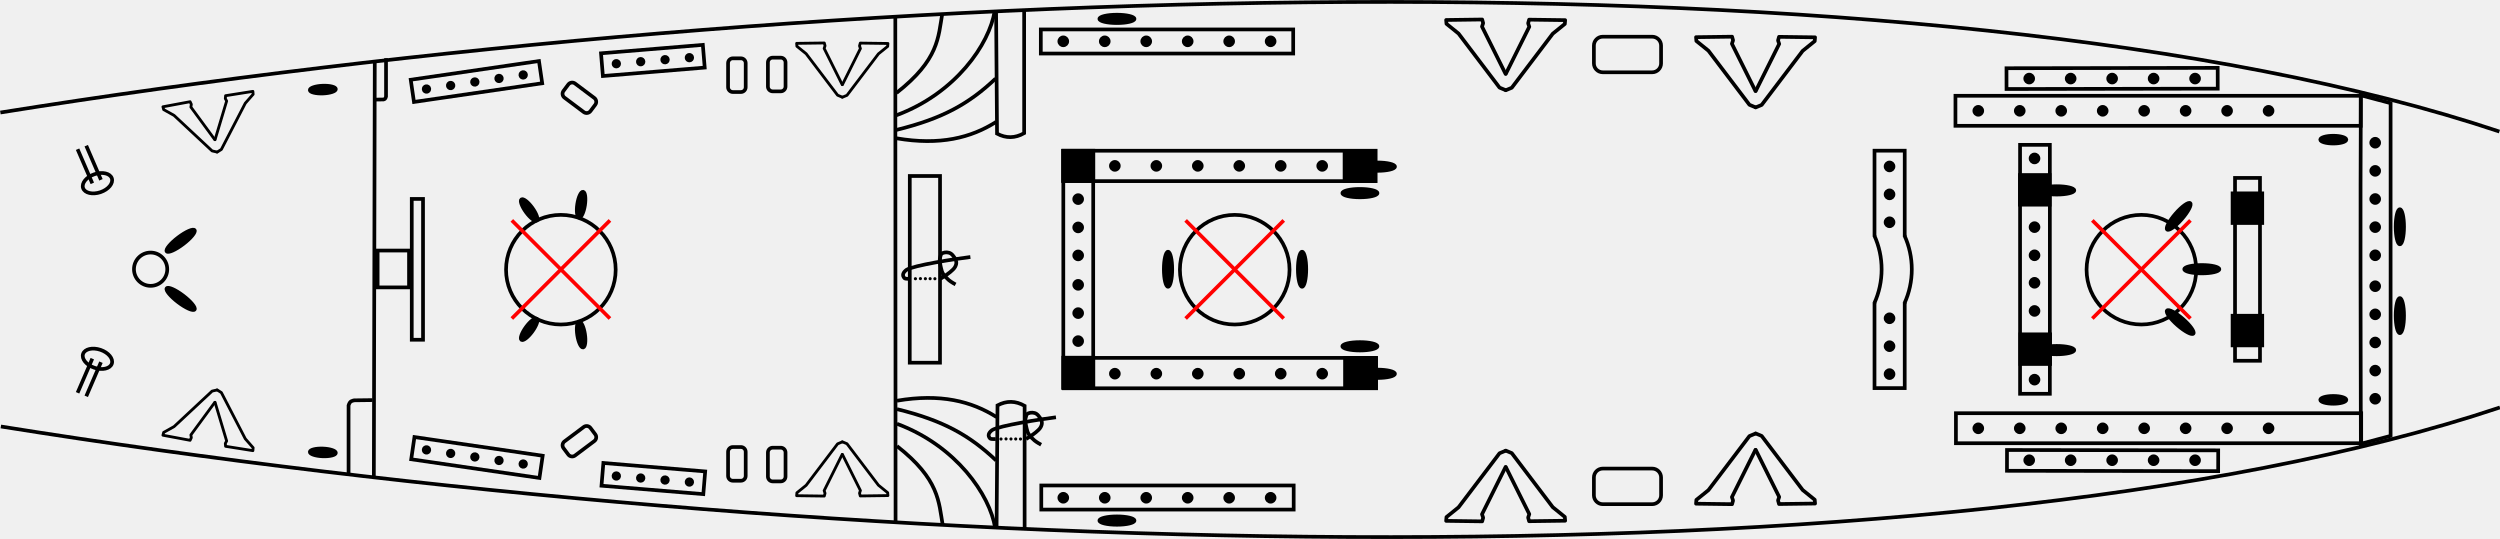
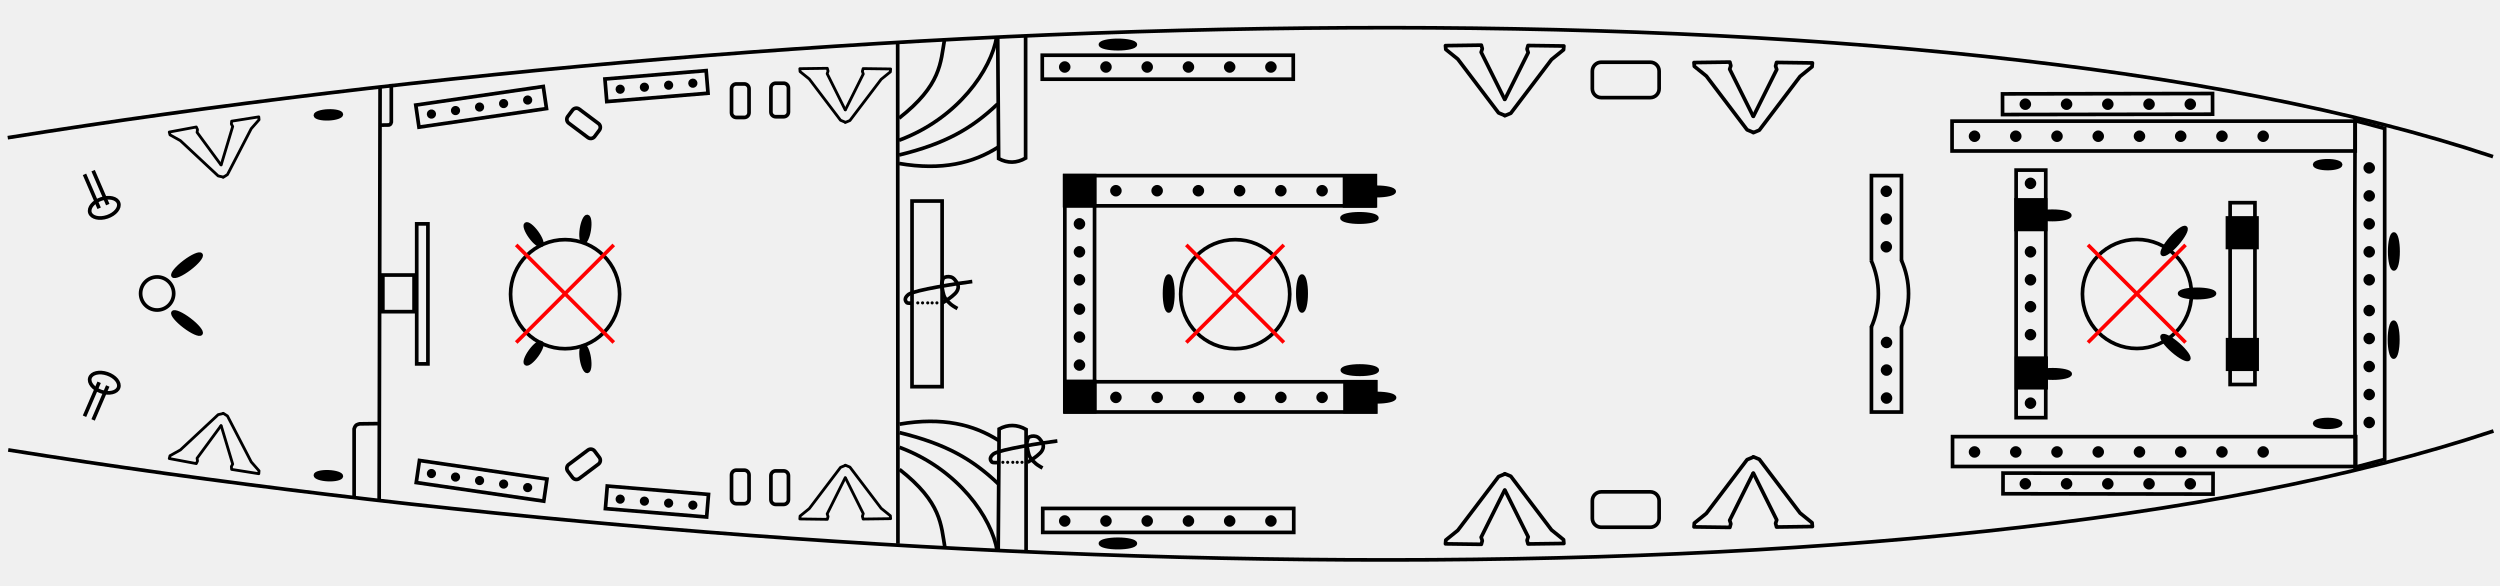
- <svg xmlns="http://www.w3.org/2000/svg" xmlns:ns2="https://github.com/jolaf/rigging" xmlns:xlink="http://www.w3.org/1999/xlink" version="1.1" viewBox="0 0 675.218 145.48">
+ <svg xmlns="http://www.w3.org/2000/svg" xmlns:ns2="https://github.com/jolaf/rigging" xmlns:xlink="http://www.w3.org/1999/xlink" version="1.1" viewBox="-2 -7 679 159">
  <defs>
-     <rect id="deckMask" x="277.27" y="-.809" width="220.71" height="146.64" />
+     <rect id="deckMask" x="277.3" y="-.809" width="220.7" height="146.6" />
    <symbol id="mastMask">
-       <path d="m425.11 59.525l26.5 26.5z" />
-       <path d="m451.61 59.525l-26.5 26.5z" />
+       <path d="m425.1 59.52l26.5 26.5z" />
+       <path d="m451.6 59.52l-26.5 26.5z" />
    </symbol>
  </defs>
-   <g id="drawing" transform="translate(-36.919 -367.63)">
-     <path d="m137.89 496.36 0.249-112.22" fill="none" stroke="#000" />
-     <path d="m278.8 508.34-0.07-136.42" fill="none" stroke="#000" />
-     <path d="m682.59 395.49-8.036-2.125c-0.162 31.116-0.062 65.644 0 94.118l8.036-2.125v-89.868z" fill="none" stroke="#000" />
-     <path d="m141.18 383.35v10.38c-0.175 0.713-0.438 0.672-0.685 0.766l-2.225 0.035" fill="none" stroke="#000" />
-     <ellipse transform="translate(36.919 367.63)" cx="40.678" cy="72.707" rx="4.495" ry="4.495" fill="none" stroke="#000" />
-     <rect x="138.91" y="435.3" width="8.482" height="9.949" fill="none" stroke="#000" />
-     <rect x="148.13" y="421.36" width="3.041" height="38.031" fill="none" stroke="#000" />
-     <path d="m290.81 415.17h-8.168c-4e-3 16.806-7e-3 33.613-0.011 50.419h8.168c4e-3 -16.806 7e-3 -33.613 0.011-50.419z" fill="none" stroke="#000" />
-     <path d="m332.18 472.39h-8.075v-64.019h8.075v64.019z" fill="none" stroke="#000" />
+   <g id="drawing" transform="translate(-36.92 -367.6)">
+     <path d="m137.9 496.4 0.249-112.2" fill="none" stroke="#000" />
+     <path d="m278.8 508.3-0.07-136.4" fill="none" stroke="#000" />
+     <path d="m682.6 395.5-8.036-2.125c-0.162 31.12-0.062 65.64 0 94.12l8.036-2.125v-89.87z" fill="none" stroke="#000" />
+     <path d="m141.2 383.4v10.38c-0.175 0.713-0.438 0.672-0.685 0.766l-2.226 0.035" fill="none" stroke="#000" />
+     <ellipse transform="translate(36.92 367.6)" cx="40.68" cy="72.71" rx="4.495" ry="4.495" fill="none" stroke="#000" />
+     <rect x="138.9" y="435.3" width="8.482" height="9.949" fill="none" stroke="#000" />
+     <rect x="148.1" y="421.4" width="3.041" height="38.03" fill="none" stroke="#000" />
+     <path d="m290.8 415.2h-8.168c-4e-3 16.81-7e-3 33.61-0.011 50.42h8.168c4e-3 -16.81 7e-3 -33.61 0.011-50.42z" fill="none" stroke="#000" />
+     <path d="m332.2 472.4h-8.075v-64.02h8.075v64.02z" fill="none" stroke="#000" />
    <g fill="none" stroke="#000">
-       <path d="m543.2 431.44v-23.112h8.158v23.15" />
-       <path d="m551.29 431.23c1.304 2.876 1.979 5.997 1.979 9.164 0 3.167-0.675 6.288-1.979 9.164" stroke-linejoin="round" />
-       <g transform="matrix(1 0 0 -1 -1.333e-5 880.78)">
-         <path d="m543.2 431.44v-23.112h8.158v23.15" />
-         <path d="m543.14 431.23c1.304 2.876 1.979 5.997 1.979 9.164 0 3.167-0.675 6.288-1.979 9.164" stroke-linejoin="round" />
-       </g>
-     </g>
-     <rect transform="translate(3.5989e-6 4.8546e-5)" x="582.51" y="406.75" width="8.047" height="67.236" fill="none" stroke="#000" />
-     <circle transform="translate(36.919 367.63)" cx="578.36" cy="72.838" r="14.805" fill="none" stroke="#000" />
-     <rect transform="translate(36.919 367.63)" x="603.65" y="48.055" width="6.742" height="49.382" fill="none" stroke="#000" />
-     <path d="m131.06 495.74v-18.614c0.389-1.278 0.973-1.205 1.523-1.374l4.95-0.062" fill="none" stroke="#000" />
-     <circle cx="370.4" cy="440.47" r="14.805" fill="none" stroke="#000" />
-     <circle cx="188.4" cy="440.47" r="14.805" fill="none" stroke="#000" />
+       <path d="m543.2 431.4v-23.11h8.158v23.15" />
+       <path d="m551.3 431.2c1.304 2.875 1.979 5.996 1.979 9.164 0 3.167-0.675 6.288-1.979 9.164" stroke-linejoin="round" />
+       <g transform="matrix(1 0 0 -1 -1.333e-5 880.8)">
+         <path d="m543.2 431.4v-23.11h8.158v23.15" />
+         <path d="m543.1 431.2c1.304 2.875 1.979 5.996 1.979 9.164 0 3.167-0.675 6.288-1.979 9.164" stroke-linejoin="round" />
+       </g>
+     </g>
+     <rect transform="translate(3.599e-6 4.855e-5)" x="582.5" y="406.8" width="8.047" height="67.24" fill="none" stroke="#000" />
+     <circle transform="translate(36.92 367.6)" cx="578.4" cy="72.84" r="14.81" fill="none" stroke="#000" />
+     <rect transform="translate(36.92 367.6)" x="603.7" y="48.05" width="6.742" height="49.38" fill="none" stroke="#000" />
+     <path d="m131.1 495.7v-18.61c0.389-1.278 0.973-1.205 1.523-1.374l4.95-0.062" fill="none" stroke="#000" />
+     <circle cx="370.4" cy="440.5" r="14.81" fill="none" stroke="#000" />
+     <circle cx="188.4" cy="440.5" r="14.81" fill="none" stroke="#000" />
    <g id="portDrawing">
-       <path d="m37.019 398.02c222.98-35.656 522.98-45.656 674.96 5.143" fill="none" stroke="#000" />
-       <path d="m305.95 370.64 0.253 33.082c2.441 1.306 4.882 1.261 7.324-0.126v-33.335" fill="none" stroke="#000" />
-       <path d="m279.05 392.73c11.483-8.995 11.262-15.064 12.374-21.466" fill="none" stroke="#000" />
-       <path d="m279.05 398.75c16.006-5.946 25.097-19.221 26.516-28.111" fill="none" stroke="#000" />
-       <path d="m279.05 402.71c12.562-3.067 19.688-7.145 26.769-13.858" fill="none" stroke="#000" />
-       <path d="m279.05 404.98c11.722 2.006 20.149-0.133 26.895-4.419" fill="none" stroke="#000" />
-       <rect x="565.06" y="393.5" width="109.46" height="8.108" fill="none" stroke="#000" />
-       <rect transform="matrix(1 -.0017331 .0020791 1 0 0)" x="578.04" y="387.06" width="57.042" height="5.615" fill="none" stroke="#000" stroke-linecap="round" />
-       <rect x="324.1" y="408.34" width="84.366" height="8.21" fill="none" stroke="#000" />
-       <rect x="318.03" y="375.58" width="68.166" height="6.51" fill="none" stroke="#000" />
-       <rect transform="rotate(-4.7351)" x="167.03" y="397.17" width="27.593" height="6.154" fill="none" stroke="#000" />
-       <rect transform="rotate(-8.2973)" x="90.144" y="406.43" width="35" height="6.061" fill="none" stroke="#000" />
-       <rect class="filled" x="582.48" y="414.9" width="8.012" height="8.012" stroke="#000" />
-       <rect class="filled" x="400.07" y="408.43" width="8.109" height="8.109" stroke="#000" />
-     </g>
-     <use transform="matrix(1 0 0 -1 .12944 880.84)" xlink:href="#portDrawing" />
+       <path d="m37.02 398c223-35.66 523-45.66 675 5.143" fill="none" stroke="#000" />
+       <path d="m305.9 370.6 0.253 33.08c2.441 1.306 4.882 1.261 7.324-0.126v-33.34" fill="none" stroke="#000" />
+       <path d="m279.1 392.7c11.48-8.995 11.26-15.06 12.37-21.47" fill="none" stroke="#000" />
+       <path d="m279.1 398.7c16.01-5.945 25.1-19.22 26.52-28.11" fill="none" stroke="#000" />
+       <path d="m279.1 402.7c12.56-3.067 19.69-7.145 26.77-13.86" fill="none" stroke="#000" />
+       <path d="m279.1 405c11.72 2.006 20.15-0.133 26.9-4.419" fill="none" stroke="#000" />
+       <rect x="565.1" y="393.5" width="109.5" height="8.108" fill="none" stroke="#000" />
+       <rect transform="matrix(1 -.001733 .002079 1 0 0)" x="578" y="387.1" width="57.04" height="5.615" fill="none" stroke="#000" stroke-linecap="round" />
+       <rect x="324.1" y="408.3" width="84.37" height="8.21" fill="none" stroke="#000" />
+       <rect x="318" y="375.6" width="68.17" height="6.51" fill="none" stroke="#000" />
+       <rect transform="rotate(-4.735)" x="167" y="397.2" width="27.59" height="6.154" fill="none" stroke="#000" />
+       <rect transform="rotate(-8.297)" x="90.14" y="406.4" width="35" height="6.061" fill="none" stroke="#000" />
+       <rect class="filled" x="582.5" y="414.9" width="8.012" height="8.012" stroke="#000" />
+       <rect class="filled" x="400.1" y="408.4" width="8.109" height="8.109" stroke="#000" />
+     </g>
+     <use transform="matrix(1 0 0 -1 .1294 880.8)" xlink:href="#portDrawing" />
  </g>
  <g display="none">
    <g id="deckMasks" class="modeDependent which" fill="#fff">
-       <use class="deckMask" transform="matrix(.80532 0 0 1 274.69 0)" ns2:deck="fore" xlink:href="#deckMask" />
+       <use class="deckMask" transform="matrix(.8053 0 0 1 274.7 0)" ns2:deck="fore" xlink:href="#deckMask" />
      <use class="deckMask" ns2:deck="main" xlink:href="#deckMask" />
-       <use class="deckMask" transform="matrix(1.2558 0 0 1 -348.04 0)" ns2:deck="stern" xlink:href="#deckMask" />
+       <use class="deckMask" transform="matrix(1.256 0 0 1 -348 0)" ns2:deck="stern" xlink:href="#deckMask" />
    </g>
  </g>
  <g id="mastMasks" class="modeDependent where" stroke="red">
    <use class="mastMask" transform="translate(140)" ns2:mast="fore" xlink:href="#mastMask" />
-     <use class="mastMask" transform="translate(-104.89)" ns2:mast="main" xlink:href="#mastMask" />
-     <use class="mastMask" transform="translate(-286.87)" ns2:mast="mizzen" xlink:href="#mastMask" />
+     <use class="mastMask" transform="translate(-104.9)" ns2:mast="main" xlink:href="#mastMask" />
+     <use class="mastMask" transform="translate(-286.9)" ns2:mast="mizzen" xlink:href="#mastMask" />
  </g>
-   <g id="points" transform="translate(.020296 -7.1416e-6)">
+   <g id="points" transform="translate(.0203 -7.142e-6)">
    <g stroke="#000" ns2:deck="fore" ns2:isAcross="true" ns2:rail="frontRail" ns2:side="port">
-       <circle transform="translate(-36.94 -367.63)" cx="678.43" cy="436.58" r="1.067" />
-       <circle transform="translate(-36.94 -367.63)" cx="678.43" cy="428.98" r="1.067" />
-       <circle transform="translate(-36.94 -367.63)" cx="678.43" cy="421.38" r="1.067" />
-       <circle transform="translate(-36.94 -367.63)" cx="678.43" cy="413.78" r="1.067" />
-       <circle transform="translate(-36.94 -367.63)" cx="678.43" cy="406.18" r="1.067" />
-     </g>
-     <g transform="translate(.00031977 38.75)" stroke="#000" ns2:deck="fore" ns2:isAcross="true" ns2:rail="frontRail" ns2:side="starboard">
-       <circle transform="translate(-36.94 -367.63)" cx="678.43" cy="406.18" r="1.067" />
-       <circle transform="translate(-36.94 -367.63)" cx="678.43" cy="413.78" r="1.067" />
-       <circle transform="translate(-36.94 -367.63)" cx="678.43" cy="421.38" r="1.067" />
-       <circle transform="translate(-36.94 -367.63)" cx="678.43" cy="428.98" r="1.067" />
-       <circle transform="translate(-36.94 -367.63)" cx="678.43" cy="436.58" r="1.067" />
+       <circle transform="translate(-36.94 -367.6)" cx="678.4" cy="436.6" r="1.067" />
+       <circle transform="translate(-36.94 -367.6)" cx="678.4" cy="429" r="1.067" />
+       <circle transform="translate(-36.94 -367.6)" cx="678.4" cy="421.4" r="1.067" />
+       <circle transform="translate(-36.94 -367.6)" cx="678.4" cy="413.8" r="1.067" />
+       <circle transform="translate(-36.94 -367.6)" cx="678.4" cy="406.2" r="1.067" />
+     </g>
+     <g transform="translate(.0003198 38.75)" stroke="#000" ns2:deck="fore" ns2:isAcross="true" ns2:rail="frontRail" ns2:side="starboard">
+       <circle transform="translate(-36.94 -367.6)" cx="678.4" cy="406.2" r="1.067" />
+       <circle transform="translate(-36.94 -367.6)" cx="678.4" cy="413.8" r="1.067" />
+       <circle transform="translate(-36.94 -367.6)" cx="678.4" cy="421.4" r="1.067" />
+       <circle transform="translate(-36.94 -367.6)" cx="678.4" cy="429" r="1.067" />
+       <circle transform="translate(-36.94 -367.6)" cx="678.4" cy="436.6" r="1.067" />
    </g>
    <g ns2:deck="fore" ns2:rail="behindFront" ns2:side="port">
-       <ellipse transform="translate(-36.94 -367.63)" cx="685.09" cy="428.88" rx="1.126" ry="4.735" stroke="#000" stroke-linecap="round" stroke-linejoin="round" />
+       <ellipse transform="translate(-36.94 -367.6)" cx="685.1" cy="428.9" rx="1.126" ry="4.735" stroke="#000" stroke-linecap="round" stroke-linejoin="round" />
    </g>
    <g ns2:deck="fore" ns2:rail="behindFront" ns2:side="starboard">
-       <ellipse cx="648.15" cy="85.246" rx="1.126" ry="4.735" stroke="#000" stroke-linecap="round" stroke-linejoin="round" />
+       <ellipse cx="648.1" cy="85.25" rx="1.126" ry="4.735" stroke="#000" stroke-linecap="round" stroke-linejoin="round" />
    </g>
    <g stroke="#000" ns2:deck="fore" ns2:isAcross="true" ns2:rail="backRail" ns2:side="port">
-       <circle cx="510.32" cy="60.032" r="1.067" />
-       <circle cx="510.32" cy="52.492" r="1.067" />
-       <circle cx="510.32" cy="44.952" r="1.067" />
-     </g>
-     <g transform="translate(0 41.012)" stroke="#000" ns2:deck="fore" ns2:isAcross="true" ns2:rail="backRail" ns2:side="starboard">
-       <circle transform="translate(-36.94 -367.63)" cx="547.26" cy="412.58" r="1.067" />
-       <circle transform="translate(-36.94 -367.63)" cx="547.26" cy="420.12" r="1.067" />
-       <circle transform="translate(-36.94 -367.63)" cx="547.26" cy="427.66" r="1.067" />
+       <circle cx="510.3" cy="60.03" r="1.067" />
+       <circle cx="510.3" cy="52.49" r="1.067" />
+       <circle cx="510.3" cy="44.95" r="1.067" />
+     </g>
+     <g transform="translate(0 41.01)" stroke="#000" ns2:deck="fore" ns2:isAcross="true" ns2:rail="backRail" ns2:side="starboard">
+       <circle transform="translate(-36.94 -367.6)" cx="547.3" cy="412.6" r="1.067" />
+       <circle transform="translate(-36.94 -367.6)" cx="547.3" cy="420.1" r="1.067" />
+       <circle transform="translate(-36.94 -367.6)" cx="547.3" cy="427.7" r="1.067" />
    </g>
    <g stroke="#000" ns2:deck="fore" ns2:rail="sideRail" ns2:side="port">
-       <circle transform="translate(-36.94 -367.63)" cx="571.23" cy="397.56" r="1.067" />
-       <circle transform="translate(-36.94 -367.63)" cx="582.43" cy="397.56" r="1.067" />
-       <circle transform="translate(-36.94 -367.63)" cx="593.63" cy="397.56" r="1.067" />
-       <circle transform="translate(-36.94 -367.63)" cx="604.83" cy="397.56" r="1.067" />
-       <circle transform="translate(-36.94 -367.63)" cx="616.03" cy="397.56" r="1.067" />
-       <circle transform="translate(-36.94 -367.63)" cx="627.23" cy="397.56" r="1.067" />
-       <circle transform="translate(-36.94 -367.63)" cx="638.43" cy="397.56" r="1.067" />
-       <circle transform="translate(-36.94 -367.63)" cx="649.63" cy="397.56" r="1.067" />
-     </g>
-     <g transform="translate(.00034263 85.75)" stroke="#000" ns2:deck="fore" ns2:rail="sideRail" ns2:side="starboard">
-       <circle transform="translate(-36.94 -367.63)" cx="571.23" cy="397.56" r="1.067" />
-       <circle transform="translate(-36.94 -367.63)" cx="582.43" cy="397.56" r="1.067" />
-       <circle transform="translate(-36.94 -367.63)" cx="593.63" cy="397.56" r="1.067" />
-       <circle transform="translate(-36.94 -367.63)" cx="604.83" cy="397.56" r="1.067" />
-       <circle transform="translate(-36.94 -367.63)" cx="616.03" cy="397.56" r="1.067" />
-       <circle transform="translate(-36.94 -367.63)" cx="627.23" cy="397.56" r="1.067" />
-       <circle transform="translate(-36.94 -367.63)" cx="638.43" cy="397.56" r="1.067" />
-       <circle transform="translate(-36.94 -367.63)" cx="649.63" cy="397.56" r="1.067" />
-     </g>
-     <g transform="translate(-36.94 -367.63)" stroke="#000" ns2:deck="fore" ns2:rail="shroudsRail" ns2:side="port">
-       <circle cx="584.98" cy="388.85" r="1.067" />
-       <circle cx="596.18" cy="388.85" r="1.067" />
-       <circle cx="607.38" cy="388.85" r="1.067" />
-       <circle cx="618.58" cy="388.85" r="1.067" />
-       <circle cx="629.78" cy="388.85" r="1.067" />
-     </g>
-     <g transform="translate(-36.939 -264.55)" stroke="#000" ns2:deck="fore" ns2:rail="shroudsRail" ns2:side="starboard">
-       <circle cx="584.98" cy="388.85" r="1.067" />
-       <circle cx="596.18" cy="388.85" r="1.067" />
-       <circle cx="607.38" cy="388.85" r="1.067" />
-       <circle cx="618.58" cy="388.85" r="1.067" />
-       <circle cx="629.78" cy="388.85" r="1.067" />
-     </g>
-     <g transform="translate(542 14.177)" ns2:deck="fore" ns2:rail="onDeckFront" ns2:side="port">
-       <ellipse transform="rotate(90)" cx="23.538" cy="-88.175" rx="1.045" ry="3.527" stroke="#000" />
-     </g>
-     <g transform="translate(544 80.457)" ns2:deck="fore" ns2:rail="onDeckFront" ns2:side="starboard">
-       <ellipse transform="rotate(90)" cx="27.538" cy="-86.175" rx="1.045" ry="3.527" stroke="#000" />
+       <circle transform="translate(-36.94 -367.6)" cx="571.2" cy="397.6" r="1.067" />
+       <circle transform="translate(-36.94 -367.6)" cx="582.4" cy="397.6" r="1.067" />
+       <circle transform="translate(-36.94 -367.6)" cx="593.6" cy="397.6" r="1.067" />
+       <circle transform="translate(-36.94 -367.6)" cx="604.8" cy="397.6" r="1.067" />
+       <circle transform="translate(-36.94 -367.6)" cx="616" cy="397.6" r="1.067" />
+       <circle transform="translate(-36.94 -367.6)" cx="627.2" cy="397.6" r="1.067" />
+       <circle transform="translate(-36.94 -367.6)" cx="638.4" cy="397.6" r="1.067" />
+       <circle transform="translate(-36.94 -367.6)" cx="649.6" cy="397.6" r="1.067" />
+     </g>
+     <g transform="translate(.0003426 85.75)" stroke="#000" ns2:deck="fore" ns2:rail="sideRail" ns2:side="starboard">
+       <circle transform="translate(-36.94 -367.6)" cx="571.2" cy="397.6" r="1.067" />
+       <circle transform="translate(-36.94 -367.6)" cx="582.4" cy="397.6" r="1.067" />
+       <circle transform="translate(-36.94 -367.6)" cx="593.6" cy="397.6" r="1.067" />
+       <circle transform="translate(-36.94 -367.6)" cx="604.8" cy="397.6" r="1.067" />
+       <circle transform="translate(-36.94 -367.6)" cx="616" cy="397.6" r="1.067" />
+       <circle transform="translate(-36.94 -367.6)" cx="627.2" cy="397.6" r="1.067" />
+       <circle transform="translate(-36.94 -367.6)" cx="638.4" cy="397.6" r="1.067" />
+       <circle transform="translate(-36.94 -367.6)" cx="649.6" cy="397.6" r="1.067" />
+     </g>
+     <g transform="translate(-36.94 -367.6)" stroke="#000" ns2:deck="fore" ns2:rail="shroudsRail" ns2:side="port">
+       <circle cx="585" cy="388.9" r="1.067" />
+       <circle cx="596.2" cy="388.9" r="1.067" />
+       <circle cx="607.4" cy="388.9" r="1.067" />
+       <circle cx="618.6" cy="388.9" r="1.067" />
+       <circle cx="629.8" cy="388.9" r="1.067" />
+     </g>
+     <g transform="translate(-36.94 -264.5)" stroke="#000" ns2:deck="fore" ns2:rail="shroudsRail" ns2:side="starboard">
+       <circle cx="585" cy="388.9" r="1.067" />
+       <circle cx="596.2" cy="388.9" r="1.067" />
+       <circle cx="607.4" cy="388.9" r="1.067" />
+       <circle cx="618.6" cy="388.9" r="1.067" />
+       <circle cx="629.8" cy="388.9" r="1.067" />
+     </g>
+     <g transform="translate(542 14.18)" ns2:deck="fore" ns2:rail="onDeckFront" ns2:side="port">
+       <ellipse transform="rotate(90)" cx="23.54" cy="-88.17" rx="1.045" ry="3.527" stroke="#000" />
+     </g>
+     <g transform="translate(544 80.46)" ns2:deck="fore" ns2:rail="onDeckFront" ns2:side="starboard">
+       <ellipse transform="rotate(90)" cx="27.54" cy="-86.17" rx="1.045" ry="3.527" stroke="#000" />
    </g>
    <g ns2:deck="fore" ns2:rail="frontFists" ns2:side="port">
-       <rect transform="translate(-36.94 -367.63)" x="639.91" y="419.85" width="8.012" height="8.012" stroke="#000" />
+       <rect transform="translate(-36.94 -367.6)" x="639.9" y="419.8" width="8.012" height="8.012" stroke="#000" />
    </g>
    <g ns2:deck="fore" ns2:rail="frontFists" ns2:side="starboard">
-       <rect x="602.97" y="85.275" width="8.012" height="8.012" stroke="#000" />
+       <rect x="603" y="85.27" width="8.012" height="8.012" stroke="#000" />
    </g>
    <g ns2:deck="fore" ns2:rail="backPillars" ns2:side="port">
-       <ellipse transform="rotate(90 165.35 -202.28)" cx="419.05" cy="-592.41" rx="1.126" ry="4.735" stroke="#000" stroke-linecap="round" stroke-linejoin="round" />
+       <ellipse transform="rotate(90 165.3 -202.3)" cx="419.1" cy="-592.4" rx="1.126" ry="4.735" stroke="#000" stroke-linecap="round" stroke-linejoin="round" />
    </g>
    <g ns2:deck="fore" ns2:rail="backPillars" ns2:side="starboard">
-       <ellipse transform="rotate(90)" cx="94.558" cy="-555.47" rx="1.126" ry="4.735" stroke="#000" stroke-linecap="round" stroke-linejoin="round" />
+       <ellipse transform="rotate(90)" cx="94.56" cy="-555.5" rx="1.126" ry="4.735" stroke="#000" stroke-linecap="round" stroke-linejoin="round" />
    </g>
    <g stroke="#000" ns2:deck="fore" ns2:isAcross="true" ns2:rail="behindMastRail" ns2:side="port">
-       <circle transform="translate(-36.94 -367.63)" cx="586.42" cy="436.58" r="1.067" />
-       <circle transform="translate(-36.94 -367.63)" cx="586.42" cy="428.98" r="1.067" />
-       <circle transform="translate(-36.94 -367.63)" cx="586.42" cy="410.42" r="1.067" />
-     </g>
-     <g transform="matrix(1 0 0 -1 .000342 145.33)" stroke="#000" ns2:deck="fore" ns2:isAcross="true" ns2:rail="behindMastRail" ns2:side="starboard">
-       <circle transform="translate(-36.94 -367.63)" cx="586.42" cy="436.58" r="1.067" />
-       <circle transform="translate(-36.94 -367.63)" cx="586.42" cy="428.98" r="1.067" />
-       <circle transform="translate(-36.94 -367.63)" cx="586.42" cy="410.42" r="1.067" />
+       <circle transform="translate(-36.94 -367.6)" cx="586.4" cy="436.6" r="1.067" />
+       <circle transform="translate(-36.94 -367.6)" cx="586.4" cy="429" r="1.067" />
+       <circle transform="translate(-36.94 -367.6)" cx="586.4" cy="410.4" r="1.067" />
+     </g>
+     <g transform="matrix(1 0 0 -1 .000342 145.3)" stroke="#000" ns2:deck="fore" ns2:isAcross="true" ns2:rail="behindMastRail" ns2:side="starboard">
+       <circle transform="translate(-36.94 -367.6)" cx="586.4" cy="436.6" r="1.067" />
+       <circle transform="translate(-36.94 -367.6)" cx="586.4" cy="429" r="1.067" />
+       <circle transform="translate(-36.94 -367.6)" cx="586.4" cy="410.4" r="1.067" />
    </g>
    <g ns2:deck="fore" ns2:rail="atMastFront" ns2:side="center">
-       <ellipse transform="rotate(90)" cx="72.709" cy="-594.66" rx="1.126" ry="4.735" stroke="#000" stroke-linecap="round" stroke-linejoin="round" />
+       <ellipse transform="rotate(90)" cx="72.71" cy="-594.7" rx="1.126" ry="4.735" stroke="#000" stroke-linecap="round" stroke-linejoin="round" />
    </g>
    <g transform="translate(0,-2)" ns2:deck="fore" ns2:rail="atMastSide" ns2:side="port">
-       <ellipse transform="rotate(41.161 471.07 -233)" cx="752.55" cy="-89.318" rx="1.126" ry="4.735" stroke="#000" stroke-linecap="round" stroke-linejoin="round" />
+       <ellipse transform="rotate(41.16 471.1 -233)" cx="752.6" cy="-89.32" rx="1.126" ry="4.735" stroke="#000" stroke-linecap="round" stroke-linejoin="round" />
    </g>
    <g transform="translate(0,2)" ns2:deck="fore" ns2:rail="atMastSide" ns2:side="starboard">
-       <ellipse transform="rotate(131.16)" cx="-323.56" cy="-499.25" rx="1.126" ry="4.735" stroke="#000" stroke-linecap="round" stroke-linejoin="round" />
+       <ellipse transform="rotate(131.2)" cx="-323.6" cy="-499.3" rx="1.126" ry="4.735" stroke="#000" stroke-linecap="round" stroke-linejoin="round" />
    </g>
    <g fill="#fff" fill-opacity=".001" stroke="#000" stroke-linecap="round" stroke-linejoin="round" ns2:deck="main" ns2:rail="bulwark" ns2:side="port">
-       <g transform="translate(-103.9 -375.31)">
-         <path d="m510.58 395.26 6.339-12.723-0.312-0.938 0.268-0.982 9.732 0.134-0.089 1.027-3.259 2.634-11.071 14.598-1.607 0.67" />
-         <path d="m510.49 395.22-6.339-12.723 0.312-0.938-0.268-0.982-9.732 0.134 0.089 1.027 3.259 2.634 11.071 14.598 1.607 0.67" />
-       </g>
-       <rect transform="translate(-36.94 -367.63)" x="467.41" y="377.54" width="18.143" height="9.613" rx="2.4" />
-       <g transform="translate(-36.404 -370.67)">
-         <path d="m510.58 395.26 6.339-12.723-0.312-0.938 0.268-0.982 9.732 0.134-0.089 1.027-3.259 2.634-11.071 14.598-1.607 0.67" />
-         <path d="m510.49 395.22-6.339-12.723 0.312-0.938-0.268-0.982-9.732 0.134 0.089 1.027 3.259 2.634 11.071 14.598 1.607 0.67" />
-       </g>
-     </g>
-     <g transform="matrix(1 0 0 -1 .0001061 146.08)" fill="#fff" fill-opacity=".001" stroke="#000" stroke-linecap="round" stroke-linejoin="round" ns2:deck="main" ns2:rail="bulwark" ns2:side="starboard">
-       <g transform="translate(-103.9 -375.31)">
-         <path d="m510.58 395.26 6.339-12.723-0.312-0.938 0.268-0.982 9.732 0.134-0.089 1.027-3.259 2.634-11.071 14.598-1.607 0.67" />
-         <path d="m510.49 395.22-6.339-12.723 0.312-0.938-0.268-0.982-9.732 0.134 0.089 1.027 3.259 2.634 11.071 14.598 1.607 0.67" />
-       </g>
-       <rect transform="translate(-36.94 -367.63)" x="467.41" y="377.54" width="18.143" height="9.613" rx="2.4" />
-       <g transform="translate(-36.404 -370.67)">
-         <path d="m510.58 395.26 6.339-12.723-0.312-0.938 0.268-0.982 9.732 0.134-0.089 1.027-3.259 2.634-11.071 14.598-1.607 0.67" />
-         <path d="m510.49 395.22-6.339-12.723 0.312-0.938-0.268-0.982-9.732 0.134 0.089 1.027 3.259 2.634 11.071 14.598 1.607 0.67" />
+       <g transform="translate(-103.9 -375.3)">
+         <path d="m510.6 395.3 6.339-12.72-0.312-0.938 0.268-0.982 9.732 0.134-0.089 1.027-3.259 2.634-11.07 14.6-1.607 0.67" />
+         <path d="m510.5 395.2-6.339-12.72 0.312-0.938-0.268-0.982-9.732 0.134 0.089 1.027 3.259 2.634 11.07 14.6 1.607 0.67" />
+       </g>
+       <rect transform="translate(-36.94 -367.6)" x="467.4" y="377.5" width="18.14" height="9.613" rx="2.4" />
+       <g transform="translate(-36.4 -370.7)">
+         <path d="m510.6 395.3 6.339-12.72-0.312-0.938 0.268-0.982 9.732 0.134-0.089 1.027-3.259 2.634-11.07 14.6-1.607 0.67" />
+         <path d="m510.5 395.2-6.339-12.72 0.312-0.938-0.268-0.982-9.732 0.134 0.089 1.027 3.259 2.634 11.07 14.6 1.607 0.67" />
+       </g>
+     </g>
+     <g transform="matrix(1 0 0 -1 .0001061 146.1)" fill="#fff" fill-opacity=".001" stroke="#000" stroke-linecap="round" stroke-linejoin="round" ns2:deck="main" ns2:rail="bulwark" ns2:side="starboard">
+       <g transform="translate(-103.9 -375.3)">
+         <path d="m510.6 395.3 6.339-12.72-0.312-0.938 0.268-0.982 9.732 0.134-0.089 1.027-3.259 2.634-11.07 14.6-1.607 0.67" />
+         <path d="m510.5 395.2-6.339-12.72 0.312-0.938-0.268-0.982-9.732 0.134 0.089 1.027 3.259 2.634 11.07 14.6 1.607 0.67" />
+       </g>
+       <rect transform="translate(-36.94 -367.6)" x="467.4" y="377.5" width="18.14" height="9.613" rx="2.4" />
+       <g transform="translate(-36.4 -370.7)">
+         <path d="m510.6 395.3 6.339-12.72-0.312-0.938 0.268-0.982 9.732 0.134-0.089 1.027-3.259 2.634-11.07 14.6-1.607 0.67" />
+         <path d="m510.5 395.2-6.339-12.72 0.312-0.938-0.268-0.982-9.732 0.134 0.089 1.027 3.259 2.634 11.07 14.6 1.607 0.67" />
      </g>
    </g>
    <g stroke="#000" ns2:deck="main" ns2:rail="sideRail" ns2:side="port">
-       <circle transform="translate(-36.94 -367.63)" cx="324.1" cy="378.79" r="1.067" />
-       <circle transform="translate(-36.94 -367.63)" cx="335.3" cy="378.79" r="1.067" />
-       <circle transform="translate(-36.94 -367.63)" cx="346.5" cy="378.79" r="1.067" />
-       <circle transform="translate(-36.94 -367.63)" cx="357.7" cy="378.79" r="1.067" />
-       <circle transform="translate(-36.94 -367.63)" cx="368.9" cy="378.79" r="1.067" />
-       <circle transform="translate(-36.94 -367.63)" cx="380.1" cy="378.79" r="1.067" />
-     </g>
-     <g transform="translate(.00028754 123.28)" stroke="#000" ns2:deck="main" ns2:rail="sideRail" ns2:side="starboard">
-       <circle transform="translate(-36.94 -367.63)" cx="324.1" cy="378.79" r="1.067" />
-       <circle transform="translate(-36.94 -367.63)" cx="335.3" cy="378.79" r="1.067" />
-       <circle transform="translate(-36.94 -367.63)" cx="346.5" cy="378.79" r="1.067" />
-       <circle transform="translate(-36.94 -367.63)" cx="357.7" cy="378.79" r="1.067" />
-       <circle transform="translate(-36.94 -367.63)" cx="368.9" cy="378.79" r="1.067" />
-       <circle transform="translate(-36.94 -367.63)" cx="380.1" cy="378.79" r="1.067" />
+       <circle transform="translate(-36.94 -367.6)" cx="324.1" cy="378.8" r="1.067" />
+       <circle transform="translate(-36.94 -367.6)" cx="335.3" cy="378.8" r="1.067" />
+       <circle transform="translate(-36.94 -367.6)" cx="346.5" cy="378.8" r="1.067" />
+       <circle transform="translate(-36.94 -367.6)" cx="357.7" cy="378.8" r="1.067" />
+       <circle transform="translate(-36.94 -367.6)" cx="368.9" cy="378.8" r="1.067" />
+       <circle transform="translate(-36.94 -367.6)" cx="380.1" cy="378.8" r="1.067" />
+     </g>
+     <g transform="translate(.0002875 123.3)" stroke="#000" ns2:deck="main" ns2:rail="sideRail" ns2:side="starboard">
+       <circle transform="translate(-36.94 -367.6)" cx="324.1" cy="378.8" r="1.067" />
+       <circle transform="translate(-36.94 -367.6)" cx="335.3" cy="378.8" r="1.067" />
+       <circle transform="translate(-36.94 -367.6)" cx="346.5" cy="378.8" r="1.067" />
+       <circle transform="translate(-36.94 -367.6)" cx="357.7" cy="378.8" r="1.067" />
+       <circle transform="translate(-36.94 -367.6)" cx="368.9" cy="378.8" r="1.067" />
+       <circle transform="translate(-36.94 -367.6)" cx="380.1" cy="378.8" r="1.067" />
    </g>
    <g ns2:deck="main" ns2:rail="aboveRail" ns2:side="port">
-       <ellipse transform="rotate(90 165.35 -202.28)" cx="372.73" cy="-338.58" rx="1.126" ry="4.735" stroke="#000" stroke-linecap="round" stroke-linejoin="round" />
+       <ellipse transform="rotate(90 165.3 -202.3)" cx="372.7" cy="-338.6" rx="1.126" ry="4.735" stroke="#000" stroke-linecap="round" stroke-linejoin="round" />
    </g>
    <g ns2:deck="main" ns2:rail="aboveRail" ns2:side="starboard">
-       <ellipse transform="rotate(90)" cx="140.6" cy="-301.65" rx="1.126" ry="4.735" stroke="#000" stroke-linecap="round" stroke-linejoin="round" />
+       <ellipse transform="rotate(90)" cx="140.6" cy="-301.6" rx="1.126" ry="4.735" stroke="#000" stroke-linecap="round" stroke-linejoin="round" />
    </g>
    <g ns2:deck="main" ns2:rail="frontPillars" ns2:side="port">
-       <ellipse transform="rotate(90 165.35 -202.28)" cx="412.64" cy="-408.94" rx="1.126" ry="4.735" stroke="#000" stroke-linecap="round" stroke-linejoin="round" />
+       <ellipse transform="rotate(90 165.3 -202.3)" cx="412.6" cy="-408.9" rx="1.126" ry="4.735" stroke="#000" stroke-linecap="round" stroke-linejoin="round" />
    </g>
    <g ns2:deck="main" ns2:rail="frontPillars" ns2:side="starboard">
-       <ellipse transform="rotate(90)" cx="100.96" cy="-372" rx="1.126" ry="4.735" stroke="#000" stroke-linecap="round" stroke-linejoin="round" />
+       <ellipse transform="rotate(90)" cx="101" cy="-372" rx="1.126" ry="4.735" stroke="#000" stroke-linecap="round" stroke-linejoin="round" />
    </g>
    <g ns2:deck="main" ns2:rail="onDeckFront" ns2:side="port">
-       <ellipse transform="rotate(90 165.35 -202.28)" cx="419.79" cy="-404.21" rx="1.126" ry="4.735" stroke="#000" stroke-linecap="round" stroke-linejoin="round" />
+       <ellipse transform="rotate(90 165.3 -202.3)" cx="419.8" cy="-404.2" rx="1.126" ry="4.735" stroke="#000" stroke-linecap="round" stroke-linejoin="round" />
    </g>
    <g ns2:deck="main" ns2:rail="onDeckFront" ns2:side="starboard">
-       <ellipse transform="rotate(90)" cx="93.531" cy="-367.27" rx="1.126" ry="4.735" stroke="#000" stroke-linecap="round" stroke-linejoin="round" />
+       <ellipse transform="rotate(90)" cx="93.53" cy="-367.3" rx="1.126" ry="4.735" stroke="#000" stroke-linecap="round" stroke-linejoin="round" />
    </g>
    <g ns2:deck="main" ns2:rail="backFists" ns2:side="port">
-       <rect transform="translate(-36.94 -367.63)" x="324.1" y="408.34" width="8.109" height="8.109" stroke="#000" />
+       <rect transform="translate(-36.94 -367.6)" x="324.1" y="408.3" width="8.109" height="8.109" stroke="#000" />
    </g>
    <g ns2:deck="main" ns2:rail="backFists" ns2:side="starboard">
-       <rect x="287.16" y="96.606" width="8.109" height="8.109" stroke="#000" />
+       <rect x="287.2" y="96.61" width="8.109" height="8.109" stroke="#000" />
    </g>
    <g stroke="#000" ns2:deck="main" ns2:isAcross="true" ns2:rail="behindMastRail" ns2:side="port">
-       <circle transform="translate(-36.94 -367.63)" cx="328.12" cy="436.61" r="1.067" />
-       <circle transform="translate(-36.94 -367.63)" cx="328.12" cy="429.05" r="1.067" />
-       <circle transform="translate(-36.94 -367.63)" cx="328.12" cy="421.41" r="1.067" />
+       <circle transform="translate(-36.94 -367.6)" cx="328.1" cy="436.6" r="1.067" />
+       <circle transform="translate(-36.94 -367.6)" cx="328.1" cy="429" r="1.067" />
+       <circle transform="translate(-36.94 -367.6)" cx="328.1" cy="421.4" r="1.067" />
    </g>
    <g transform="translate(0 23.15)" stroke="#000" ns2:deck="main" ns2:isAcross="true" ns2:rail="behindMastRail" ns2:side="starboard">
-       <circle transform="translate(-36.94 -367.63)" cx="328.12" cy="421.41" r="1.067" />
-       <circle transform="translate(-36.94 -367.63)" cx="328.12" cy="429.05" r="1.067" />
-       <circle transform="translate(-36.94 -367.63)" cx="328.12" cy="436.61" r="1.067" />
+       <circle transform="translate(-36.94 -367.6)" cx="328.1" cy="421.4" r="1.067" />
+       <circle transform="translate(-36.94 -367.6)" cx="328.1" cy="429" r="1.067" />
+       <circle transform="translate(-36.94 -367.6)" cx="328.1" cy="436.6" r="1.067" />
    </g>
    <g stroke="#000" ns2:deck="main" ns2:rail="sideMastRail" ns2:side="port">
-       <circle transform="translate(-36.94 -367.63)" cx="338.03" cy="412.43" r="1.067" />
-       <circle transform="translate(-36.94 -367.63)" cx="349.23" cy="412.43" r="1.067" />
-       <circle transform="translate(-36.94 -367.63)" cx="360.43" cy="412.43" r="1.067" />
-       <circle transform="translate(-36.94 -367.63)" cx="371.63" cy="412.43" r="1.067" />
-       <circle transform="translate(-36.94 -367.63)" cx="382.83" cy="412.43" r="1.067" />
-       <circle transform="translate(-36.94 -367.63)" cx="394.03" cy="412.43" r="1.067" />
-     </g>
-     <g transform="translate(.00029652 56.125)" stroke="#000" ns2:deck="main" ns2:rail="sideMastRail" ns2:side="starboard">
-       <circle transform="translate(-36.94 -367.63)" cx="338.03" cy="412.43" r="1.067" />
-       <circle transform="translate(-36.94 -367.63)" cx="349.23" cy="412.43" r="1.067" />
-       <circle transform="translate(-36.94 -367.63)" cx="360.43" cy="412.43" r="1.067" />
-       <circle transform="translate(-36.94 -367.63)" cx="371.63" cy="412.43" r="1.067" />
-       <circle transform="translate(-36.94 -367.63)" cx="382.83" cy="412.43" r="1.067" />
-       <circle transform="translate(-36.94 -367.63)" cx="394.03" cy="412.43" r="1.067" />
+       <circle transform="translate(-36.94 -367.6)" cx="338" cy="412.4" r="1.067" />
+       <circle transform="translate(-36.94 -367.6)" cx="349.2" cy="412.4" r="1.067" />
+       <circle transform="translate(-36.94 -367.6)" cx="360.4" cy="412.4" r="1.067" />
+       <circle transform="translate(-36.94 -367.6)" cx="371.6" cy="412.4" r="1.067" />
+       <circle transform="translate(-36.94 -367.6)" cx="382.8" cy="412.4" r="1.067" />
+       <circle transform="translate(-36.94 -367.6)" cx="394" cy="412.4" r="1.067" />
+     </g>
+     <g transform="translate(.0002965 56.13)" stroke="#000" ns2:deck="main" ns2:rail="sideMastRail" ns2:side="starboard">
+       <circle transform="translate(-36.94 -367.6)" cx="338" cy="412.4" r="1.067" />
+       <circle transform="translate(-36.94 -367.6)" cx="349.2" cy="412.4" r="1.067" />
+       <circle transform="translate(-36.94 -367.6)" cx="360.4" cy="412.4" r="1.067" />
+       <circle transform="translate(-36.94 -367.6)" cx="371.6" cy="412.4" r="1.067" />
+       <circle transform="translate(-36.94 -367.6)" cx="382.8" cy="412.4" r="1.067" />
+       <circle transform="translate(-36.94 -367.6)" cx="394" cy="412.4" r="1.067" />
    </g>
    <g ns2:deck="main" ns2:rail="atMastFront" ns2:side="center">
-       <ellipse transform="scale(-1)" cx="-351.65" cy="-72.719" rx="1.126" ry="4.735" stroke="#000" stroke-linecap="round" stroke-linejoin="round" />
+       <ellipse transform="scale(-1)" cx="-351.6" cy="-72.72" rx="1.126" ry="4.735" stroke="#000" stroke-linecap="round" stroke-linejoin="round" />
    </g>
    <g ns2:deck="main" ns2:rail="atMastBack" ns2:side="center">
-       <ellipse transform="scale(-1)" cx="-315.45" cy="-72.719" rx="1.126" ry="4.735" stroke="#000" stroke-linecap="round" stroke-linejoin="round" />
-     </g>
-     <g transform="translate(-36.624 -385.82)" ns2:deck="stern" ns2:rail="atFront" ns2:side="center">
-       <g transform="translate(-.031567 .063135)">
-         <circle cx="283.88" cy="461.04" r=".426" />
-         <circle cx="285.23" cy="461.01" r=".426" />
-         <circle cx="286.57" cy="461.03" r=".426" />
-         <circle cx="287.85" cy="461.03" r=".426" />
-         <circle cx="289.14" cy="461.04" r=".426" />
-         <path d="m298.72 455.17c-3.993 0.489-15.46 2.284-17.267 3.472-0.874 0.684-1.281 1.456-0.505 2.273 0.295 0.218 1.515 0.126 1.515 0.126" fill="none" stroke="#000" />
-         <path d="m290.64 461.04s1.792-1.092 2.588-1.768c0.499-0.424 1.088-0.913 1.357-1.421s0.393-0.888 0.316-1.452c-0.077-0.564-0.8-1.72-1.438-2.147-0.638-0.427-1.581-0.414-2.192-0.158-0.612 0.256-0.566 0.713-0.758 1.357s0.115 1.993 0.284 2.715 0.251 1.043 0.6 1.61 0.988 1.204 1.547 1.673 1.768 1.136 1.768 1.136" fill="none" stroke="#000" />
-       </g>
-     </g>
-     <g transform="translate(-13.508 -342.53)" ns2:deck="stern" ns2:rail="aboveLadder" ns2:side="starboard">
-       <g transform="translate(-.031567 .063135)">
-         <circle cx="283.88" cy="461.04" r=".426" />
-         <circle cx="285.23" cy="461.01" r=".426" />
-         <circle cx="286.57" cy="461.03" r=".426" />
-         <circle cx="287.85" cy="461.03" r=".426" />
-         <circle cx="289.14" cy="461.04" r=".426" />
-         <path d="m298.72 455.17c-3.993 0.489-15.46 2.284-17.267 3.472-0.874 0.684-1.281 1.456-0.505 2.273 0.295 0.218 1.515 0.126 1.515 0.126" fill="none" stroke="#000" />
-         <path d="m290.64 461.04s1.792-1.092 2.588-1.768c0.499-0.424 1.088-0.913 1.357-1.421s0.393-0.888 0.316-1.452c-0.077-0.564-0.8-1.72-1.438-2.147-0.638-0.427-1.581-0.414-2.192-0.158-0.612 0.256-0.566 0.713-0.758 1.357s0.115 1.993 0.284 2.715 0.251 1.043 0.6 1.61 0.988 1.204 1.547 1.673 1.768 1.136 1.768 1.136" fill="none" stroke="#000" />
+       <ellipse transform="scale(-1)" cx="-315.4" cy="-72.72" rx="1.126" ry="4.735" stroke="#000" stroke-linecap="round" stroke-linejoin="round" />
+     </g>
+     <g transform="translate(-36.62 -385.8)" ns2:deck="stern" ns2:rail="atFront" ns2:side="center">
+       <g transform="translate(-.03157 .06313)">
+         <circle cx="283.9" cy="461" r=".426" />
+         <circle cx="285.2" cy="461" r=".426" />
+         <circle cx="286.6" cy="461" r=".426" />
+         <circle cx="287.8" cy="461" r=".426" />
+         <circle cx="289.1" cy="461" r=".426" />
+         <path d="m298.7 455.2c-3.993 0.489-15.46 2.284-17.27 3.472-0.874 0.684-1.281 1.456-0.505 2.273 0.295 0.218 1.515 0.126 1.515 0.126" fill="none" stroke="#000" />
+         <path d="m290.6 461s1.792-1.092 2.589-1.768c0.499-0.424 1.088-0.913 1.357-1.421s0.393-0.888 0.316-1.452c-0.077-0.564-0.8-1.72-1.438-2.147-0.638-0.427-1.581-0.414-2.192-0.158-0.612 0.256-0.566 0.713-0.758 1.357s0.115 1.993 0.284 2.715 0.251 1.043 0.6 1.61 0.988 1.204 1.547 1.673 1.768 1.136 1.768 1.136" fill="none" stroke="#000" />
+       </g>
+     </g>
+     <g transform="translate(-13.51 -342.5)" ns2:deck="stern" ns2:rail="aboveLadder" ns2:side="starboard">
+       <g transform="translate(-.03157 .06313)">
+         <circle cx="283.9" cy="461" r=".426" />
+         <circle cx="285.2" cy="461" r=".426" />
+         <circle cx="286.6" cy="461" r=".426" />
+         <circle cx="287.8" cy="461" r=".426" />
+         <circle cx="289.1" cy="461" r=".426" />
+         <path d="m298.7 455.2c-3.993 0.489-15.46 2.284-17.27 3.472-0.874 0.684-1.281 1.456-0.505 2.273 0.295 0.218 1.515 0.126 1.515 0.126" fill="none" stroke="#000" />
+         <path d="m290.6 461s1.792-1.092 2.589-1.768c0.499-0.424 1.088-0.913 1.357-1.421s0.393-0.888 0.316-1.452c-0.077-0.564-0.8-1.72-1.438-2.147-0.638-0.427-1.581-0.414-2.192-0.158-0.612 0.256-0.566 0.713-0.758 1.357s0.115 1.993 0.284 2.715 0.251 1.043 0.6 1.61 0.988 1.204 1.547 1.673 1.768 1.136 1.768 1.136" fill="none" stroke="#000" />
      </g>
    </g>
    <g fill="#fff" fill-opacity=".001" stroke="#000" ns2:deck="stern" ns2:rail="bulwark" ns2:side="port">
-       <rect transform="rotate(-53.144 -385.99 -146.89)" x="-201.67" y="386.55" width="4.761" height="9.104" rx="1.3" />
-       <rect transform="translate(-36.94 -367.63)" x="233.56" y="383.38" width="4.761" height="9.104" rx="1.3" />
-       <rect transform="translate(-36.94 -367.63)" x="244.32" y="383.2" width="4.761" height="9.104" rx="1.3" />
-       <g transform="matrix(.76688 0 0 .76688 -164.05 -280.25)" stroke-linecap="round" stroke-linejoin="round">
-         <path d="m510.58 395.26 6.339-12.723-0.312-0.938 0.268-0.982 9.732 0.134-0.089 1.027-3.259 2.634-11.071 14.598-1.607 0.67" />
-         <path d="m510.49 395.22-6.339-12.723 0.312-0.938-0.268-0.982-9.732 0.134 0.089 1.027 3.259 2.634 11.071 14.598 1.607 0.67" />
-       </g>
-     </g>
-     <g transform="matrix(1 0 0 -1 7.6282e-5 145.59)" fill="#fff" fill-opacity=".001" stroke="#000" ns2:deck="stern" ns2:rail="bulwark" ns2:side="starboard">
-       <rect transform="rotate(-53.144 -385.99 -146.89)" x="-201.67" y="386.55" width="4.761" height="9.104" rx="1.3" />
-       <rect transform="translate(-36.94 -367.63)" x="233.56" y="383.38" width="4.761" height="9.104" rx="1.3" />
-       <rect transform="translate(-36.94 -367.63)" x="244.32" y="383.2" width="4.761" height="9.104" rx="1.3" />
-       <g transform="matrix(.76688 0 0 .76688 -164.05 -280.25)" stroke-linecap="round" stroke-linejoin="round">
-         <path d="m510.58 395.26 6.339-12.723-0.312-0.938 0.268-0.982 9.732 0.134-0.089 1.027-3.259 2.634-11.071 14.598-1.607 0.67" />
-         <path d="m510.49 395.22-6.339-12.723 0.312-0.938-0.268-0.982-9.732 0.134 0.089 1.027 3.259 2.634 11.071 14.598 1.607 0.67" />
+       <rect transform="rotate(-53.14 -386 -146.9)" x="-201.7" y="386.6" width="4.761" height="9.104" rx="1.3" />
+       <rect transform="translate(-36.94 -367.6)" x="233.6" y="383.4" width="4.761" height="9.104" rx="1.3" />
+       <rect transform="translate(-36.94 -367.6)" x="244.3" y="383.2" width="4.761" height="9.104" rx="1.3" />
+       <g transform="matrix(.7669 0 0 .7669 -164 -280.3)" stroke-linecap="round" stroke-linejoin="round">
+         <path d="m510.6 395.3 6.339-12.72-0.312-0.938 0.268-0.982 9.732 0.134-0.089 1.027-3.259 2.634-11.07 14.6-1.607 0.67" />
+         <path d="m510.5 395.2-6.339-12.72 0.312-0.938-0.268-0.982-9.732 0.134 0.089 1.027 3.259 2.634 11.07 14.6 1.607 0.67" />
+       </g>
+     </g>
+     <g transform="matrix(1 0 0 -1 7.628e-5 145.6)" fill="#fff" fill-opacity=".001" stroke="#000" ns2:deck="stern" ns2:rail="bulwark" ns2:side="starboard">
+       <rect transform="rotate(-53.14 -386 -146.9)" x="-201.7" y="386.6" width="4.761" height="9.104" rx="1.3" />
+       <rect transform="translate(-36.94 -367.6)" x="233.6" y="383.4" width="4.761" height="9.104" rx="1.3" />
+       <rect transform="translate(-36.94 -367.6)" x="244.3" y="383.2" width="4.761" height="9.104" rx="1.3" />
+       <g transform="matrix(.7669 0 0 .7669 -164 -280.3)" stroke-linecap="round" stroke-linejoin="round">
+         <path d="m510.6 395.3 6.339-12.72-0.312-0.938 0.268-0.982 9.732 0.134-0.089 1.027-3.259 2.634-11.07 14.6-1.607 0.67" />
+         <path d="m510.5 395.2-6.339-12.72 0.312-0.938-0.268-0.982-9.732 0.134 0.089 1.027 3.259 2.634 11.07 14.6 1.607 0.67" />
      </g>
    </g>
    <g stroke="#000" ns2:deck="stern" ns2:rail="sideRail" ns2:side="port">
-       <circle transform="rotate(-4.7351 -4464.3 262.91)" cx="170.92" cy="400.31" r=".759" />
-       <circle transform="rotate(-4.7351 -4464.3 262.91)" cx="177.52" cy="400.31" r=".759" />
-       <circle transform="rotate(-4.7351 -4464.3 262.91)" cx="184.12" cy="400.31" r=".759" />
-       <circle transform="rotate(-4.7351 -4464.3 262.91)" cx="190.72" cy="400.31" r=".759" />
-     </g>
-     <g transform="matrix(1 0 0 -1 -1.2171e-8 145.77)" stroke="#000" ns2:deck="stern" ns2:rail="sideRail" ns2:side="starboard">
-       <circle transform="rotate(-4.7351 -4464.3 262.91)" cx="170.92" cy="400.31" r=".759" />
-       <circle transform="rotate(-4.7351 -4464.3 262.91)" cx="177.52" cy="400.31" r=".759" />
-       <circle transform="rotate(-4.7351 -4464.3 262.91)" cx="184.12" cy="400.31" r=".759" />
-       <circle transform="rotate(-4.7351 -4464.3 262.91)" cx="190.72" cy="400.31" r=".759" />
+       <circle transform="rotate(-4.735 -4464 262.9)" cx="170.9" cy="400.3" r=".759" />
+       <circle transform="rotate(-4.735 -4464 262.9)" cx="177.5" cy="400.3" r=".759" />
+       <circle transform="rotate(-4.735 -4464 262.9)" cx="184.1" cy="400.3" r=".759" />
+       <circle transform="rotate(-4.735 -4464 262.9)" cx="190.7" cy="400.3" r=".759" />
+     </g>
+     <g transform="matrix(1 0 0 -1 -1.217e-8 145.8)" stroke="#000" ns2:deck="stern" ns2:rail="sideRail" ns2:side="starboard">
+       <circle transform="rotate(-4.735 -4464 262.9)" cx="170.9" cy="400.3" r=".759" />
+       <circle transform="rotate(-4.735 -4464 262.9)" cx="177.5" cy="400.3" r=".759" />
+       <circle transform="rotate(-4.735 -4464 262.9)" cx="184.1" cy="400.3" r=".759" />
+       <circle transform="rotate(-4.735 -4464 262.9)" cx="190.7" cy="400.3" r=".759" />
    </g>
    <g stroke="#000" ns2:deck="stern" ns2:rail="shroudsRail" ns2:side="port">
-       <circle transform="rotate(-8.2973 -2552.6 70.82)" cx="93.994" cy="409.52" r=".759" />
-       <circle transform="rotate(-8.2973 -2552.6 70.82)" cx="100.59" cy="409.52" r=".759" />
-       <circle transform="rotate(-8.2973 -2552.6 70.82)" cx="107.19" cy="409.52" r=".759" />
-       <circle transform="rotate(-8.2973 -2552.6 70.82)" cx="113.79" cy="409.52" r=".759" />
-       <circle transform="rotate(-8.2973 -2552.6 70.82)" cx="120.39" cy="409.52" r=".759" />
-     </g>
-     <g transform="matrix(1 0 0 -1 0 145.56)" stroke="#000" ns2:deck="stern" ns2:rail="shroudsRail" ns2:side="starboard">
-       <circle transform="rotate(-8.2973 -2552.6 70.82)" cx="93.994" cy="409.52" r=".759" />
-       <circle transform="rotate(-8.2973 -2552.6 70.82)" cx="100.59" cy="409.52" r=".759" />
-       <circle transform="rotate(-8.2973 -2552.6 70.82)" cx="107.19" cy="409.52" r=".759" />
-       <circle transform="rotate(-8.2973 -2552.6 70.82)" cx="113.79" cy="409.52" r=".759" />
-       <circle transform="rotate(-8.2973 -2552.6 70.82)" cx="120.39" cy="409.52" r=".759" />
-     </g>
-     <g transform="translate(5.8397 -2.6413)" stroke="#000" ns2:deck="stern" ns2:rail="atMast" ns2:side="port">
-       <ellipse transform="rotate(-36.151)" cx="75.654" cy="128.77" rx="1.045" ry="3.527" />
-       <ellipse transform="rotate(8.7813)" cx="158.16" cy="34.175" rx="1.045" ry="3.527" />
-     </g>
-     <g transform="matrix(1 0 0 -1 5.8397 148.29)" stroke="#000" ns2:deck="stern" ns2:rail="atMast" ns2:side="starboard">
-       <ellipse transform="rotate(-36.151)" cx="75.654" cy="128.77" rx="1.045" ry="3.527" />
-       <ellipse transform="rotate(8.7813)" cx="158.16" cy="34.175" rx="1.045" ry="3.527" />
+       <circle transform="rotate(-8.297 -2553 70.82)" cx="93.99" cy="409.5" r=".759" />
+       <circle transform="rotate(-8.297 -2553 70.82)" cx="100.6" cy="409.5" r=".759" />
+       <circle transform="rotate(-8.297 -2553 70.82)" cx="107.2" cy="409.5" r=".759" />
+       <circle transform="rotate(-8.297 -2553 70.82)" cx="113.8" cy="409.5" r=".759" />
+       <circle transform="rotate(-8.297 -2553 70.82)" cx="120.4" cy="409.5" r=".759" />
+     </g>
+     <g transform="matrix(1 0 0 -1 0 145.6)" stroke="#000" ns2:deck="stern" ns2:rail="shroudsRail" ns2:side="starboard">
+       <circle transform="rotate(-8.297 -2553 70.82)" cx="93.99" cy="409.5" r=".759" />
+       <circle transform="rotate(-8.297 -2553 70.82)" cx="100.6" cy="409.5" r=".759" />
+       <circle transform="rotate(-8.297 -2553 70.82)" cx="107.2" cy="409.5" r=".759" />
+       <circle transform="rotate(-8.297 -2553 70.82)" cx="113.8" cy="409.5" r=".759" />
+       <circle transform="rotate(-8.297 -2553 70.82)" cx="120.4" cy="409.5" r=".759" />
+     </g>
+     <g transform="translate(5.84 -2.641)" stroke="#000" ns2:deck="stern" ns2:rail="atMast" ns2:side="port">
+       <ellipse transform="rotate(-36.15)" cx="75.65" cy="128.8" rx="1.045" ry="3.527" />
+       <ellipse transform="rotate(8.781)" cx="158.2" cy="34.17" rx="1.045" ry="3.527" />
+     </g>
+     <g transform="matrix(1 0 0 -1 5.84 148.3)" stroke="#000" ns2:deck="stern" ns2:rail="atMast" ns2:side="starboard">
+       <ellipse transform="rotate(-36.15)" cx="75.65" cy="128.8" rx="1.045" ry="3.527" />
+       <ellipse transform="rotate(8.781)" cx="158.2" cy="34.17" rx="1.045" ry="3.527" />
    </g>
    <g stroke="#000" ns2:deck="stern" ns2:rail="poopBulwark" ns2:side="port">
      <g transform="translate(-1.75 -4.75)">
-         <ellipse transform="rotate(-18.749 -1131.9 -71.94)" cx="-74.057" cy="420.37" rx="4.104" ry="2.557" fill="#fff" fill-opacity=".001" />
-         <path transform="translate(-36.94 -367.63)" d="m61.959 411.73 3.978 9.218" />
-         <path transform="translate(-36.94 -367.63)" d="m59.623 412.68 3.978 9.218" />
-       </g>
-       <g transform="matrix(.7557 -.13049 .13049 .7557 -379.36 -194.34)" fill="#fff" fill-opacity=".001" stroke-linecap="round" stroke-linejoin="round">
-         <path d="m510.58 395.26 6.339-12.723-0.312-0.938 0.268-0.982 9.732 0.134-0.089 1.027-3.259 2.634-11.071 14.598-1.607 0.67" />
-         <path d="m510.49 395.22-6.339-12.723 0.312-0.938-0.268-0.982-9.732 0.134 0.089 1.027 3.259 2.634 11.071 14.598 1.607 0.67" />
-       </g>
-       <ellipse transform="rotate(87.793)" cx="27.538" cy="-86.175" rx="1.045" ry="3.527" />
-     </g>
-     <g transform="matrix(1 0 0 -1 0 146.39)" stroke="#000" ns2:deck="stern" ns2:ignoreDeck="true" ns2:rail="poopBulwark" ns2:side="starboard">
+         <ellipse transform="rotate(-18.75 -1132 -71.94)" cx="-74.06" cy="420.4" rx="4.104" ry="2.557" fill="#fff" fill-opacity=".001" />
+         <path transform="translate(-36.94 -367.6)" d="m61.96 411.7 3.977 9.218" />
+         <path transform="translate(-36.94 -367.6)" d="m59.62 412.7 3.977 9.218" />
+       </g>
+       <g transform="matrix(.7557 -.1305 .1305 .7557 -379.4 -194.3)" fill="#fff" fill-opacity=".001" stroke-linecap="round" stroke-linejoin="round">
+         <path d="m510.6 395.3 6.339-12.72-0.312-0.938 0.268-0.982 9.732 0.134-0.089 1.027-3.259 2.634-11.07 14.6-1.607 0.67" />
+         <path d="m510.5 395.2-6.339-12.72 0.312-0.938-0.268-0.982-9.732 0.134 0.089 1.027 3.259 2.634 11.07 14.6 1.607 0.67" />
+       </g>
+       <ellipse transform="rotate(87.79)" cx="27.54" cy="-86.17" rx="1.045" ry="3.527" />
+     </g>
+     <g transform="matrix(1 0 0 -1 0 146.4)" stroke="#000" ns2:deck="stern" ns2:ignoreDeck="true" ns2:rail="poopBulwark" ns2:side="starboard">
      <g transform="translate(-1.75 -4.75)">
-         <ellipse transform="rotate(-18.749 -1131.9 -71.94)" cx="-74.057" cy="420.37" rx="4.104" ry="2.557" fill="#fff" fill-opacity=".001" />
-         <path transform="translate(-36.94 -367.63)" d="m61.959 411.73 3.978 9.218" />
-         <path transform="translate(-36.94 -367.63)" d="m59.623 412.68 3.978 9.218" />
-       </g>
-       <g transform="matrix(.7557 -.13049 .13049 .7557 -379.36 -194.34)" fill="#fff" fill-opacity=".001" stroke-linecap="round" stroke-linejoin="round">
-         <path d="m510.58 395.26 6.339-12.723-0.312-0.938 0.268-0.982 9.732 0.134-0.089 1.027-3.259 2.634-11.071 14.598-1.607 0.67" />
-         <path d="m510.49 395.22-6.339-12.723 0.312-0.938-0.268-0.982-9.732 0.134 0.089 1.027 3.259 2.634 11.071 14.598 1.607 0.67" />
-       </g>
-       <ellipse transform="rotate(87.793)" cx="27.538" cy="-86.175" rx="1.045" ry="3.527" />
+         <ellipse transform="rotate(-18.75 -1132 -71.94)" cx="-74.06" cy="420.4" rx="4.104" ry="2.557" fill="#fff" fill-opacity=".001" />
+         <path transform="translate(-36.94 -367.6)" d="m61.96 411.7 3.977 9.218" />
+         <path transform="translate(-36.94 -367.6)" d="m59.62 412.7 3.977 9.218" />
+       </g>
+       <g transform="matrix(.7557 -.1305 .1305 .7557 -379.4 -194.3)" fill="#fff" fill-opacity=".001" stroke-linecap="round" stroke-linejoin="round">
+         <path d="m510.6 395.3 6.339-12.72-0.312-0.938 0.268-0.982 9.732 0.134-0.089 1.027-3.259 2.634-11.07 14.6-1.607 0.67" />
+         <path d="m510.5 395.2-6.339-12.72 0.312-0.938-0.268-0.982-9.732 0.134 0.089 1.027 3.259 2.634 11.07 14.6 1.607 0.67" />
+       </g>
+       <ellipse transform="rotate(87.79)" cx="27.54" cy="-86.17" rx="1.045" ry="3.527" />
    </g>
    <g ns2:deck="stern" ns2:ignoreDeck="true" ns2:rail="poopFlagstaff" ns2:side="port">
-       <ellipse transform="rotate(52.793)" cx="81.286" cy=".481" rx="1.126" ry="4.735" stroke="#000" stroke-linecap="round" stroke-linejoin="round" />
+       <ellipse transform="rotate(52.79)" cx="81.29" cy=".481" rx="1.126" ry="4.735" stroke="#000" stroke-linecap="round" stroke-linejoin="round" />
    </g>
    <g ns2:deck="stern" ns2:ignoreDeck="true" ns2:rail="poopFlagstaff" ns2:side="starboard">
-       <ellipse transform="matrix(.6047 -.79645 -.79645 -.6047 0 0)" cx="-34.807" cy="-87.662" rx="1.126" ry="4.735" stroke="#000" stroke-linecap="round" stroke-linejoin="round" />
+       <ellipse transform="matrix(.6047 -.7965 -.7965 -.6047 0 0)" cx="-34.81" cy="-87.66" rx="1.126" ry="4.735" stroke="#000" stroke-linecap="round" stroke-linejoin="round" />
    </g>
  </g>
</svg>
